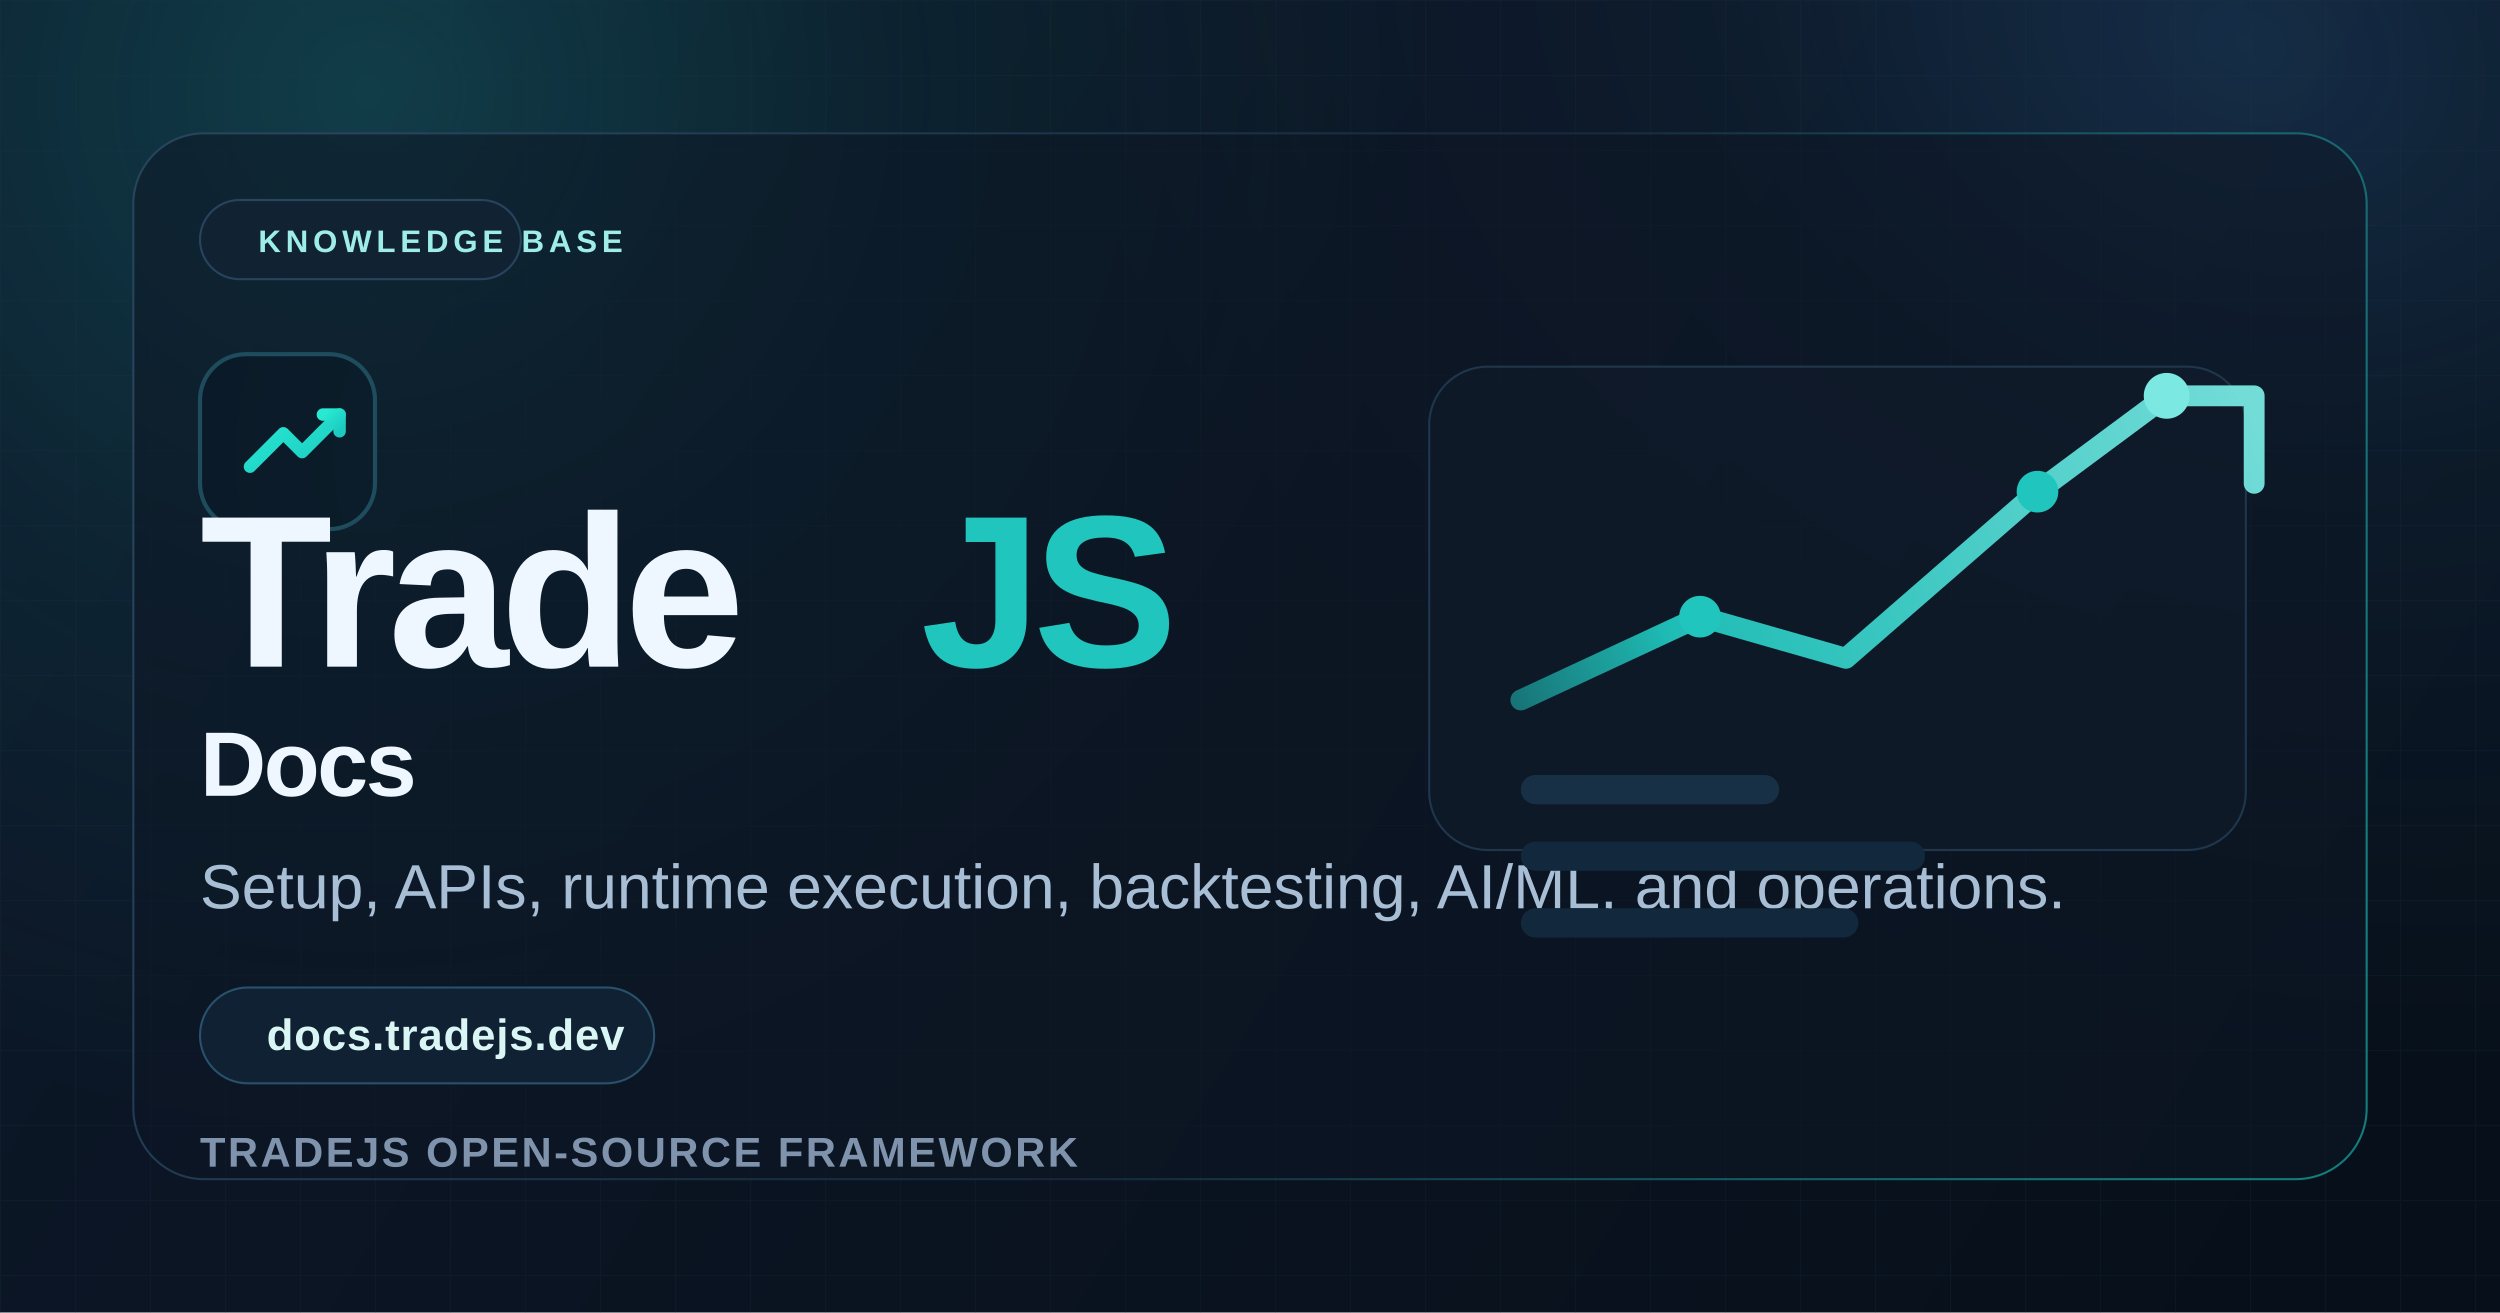
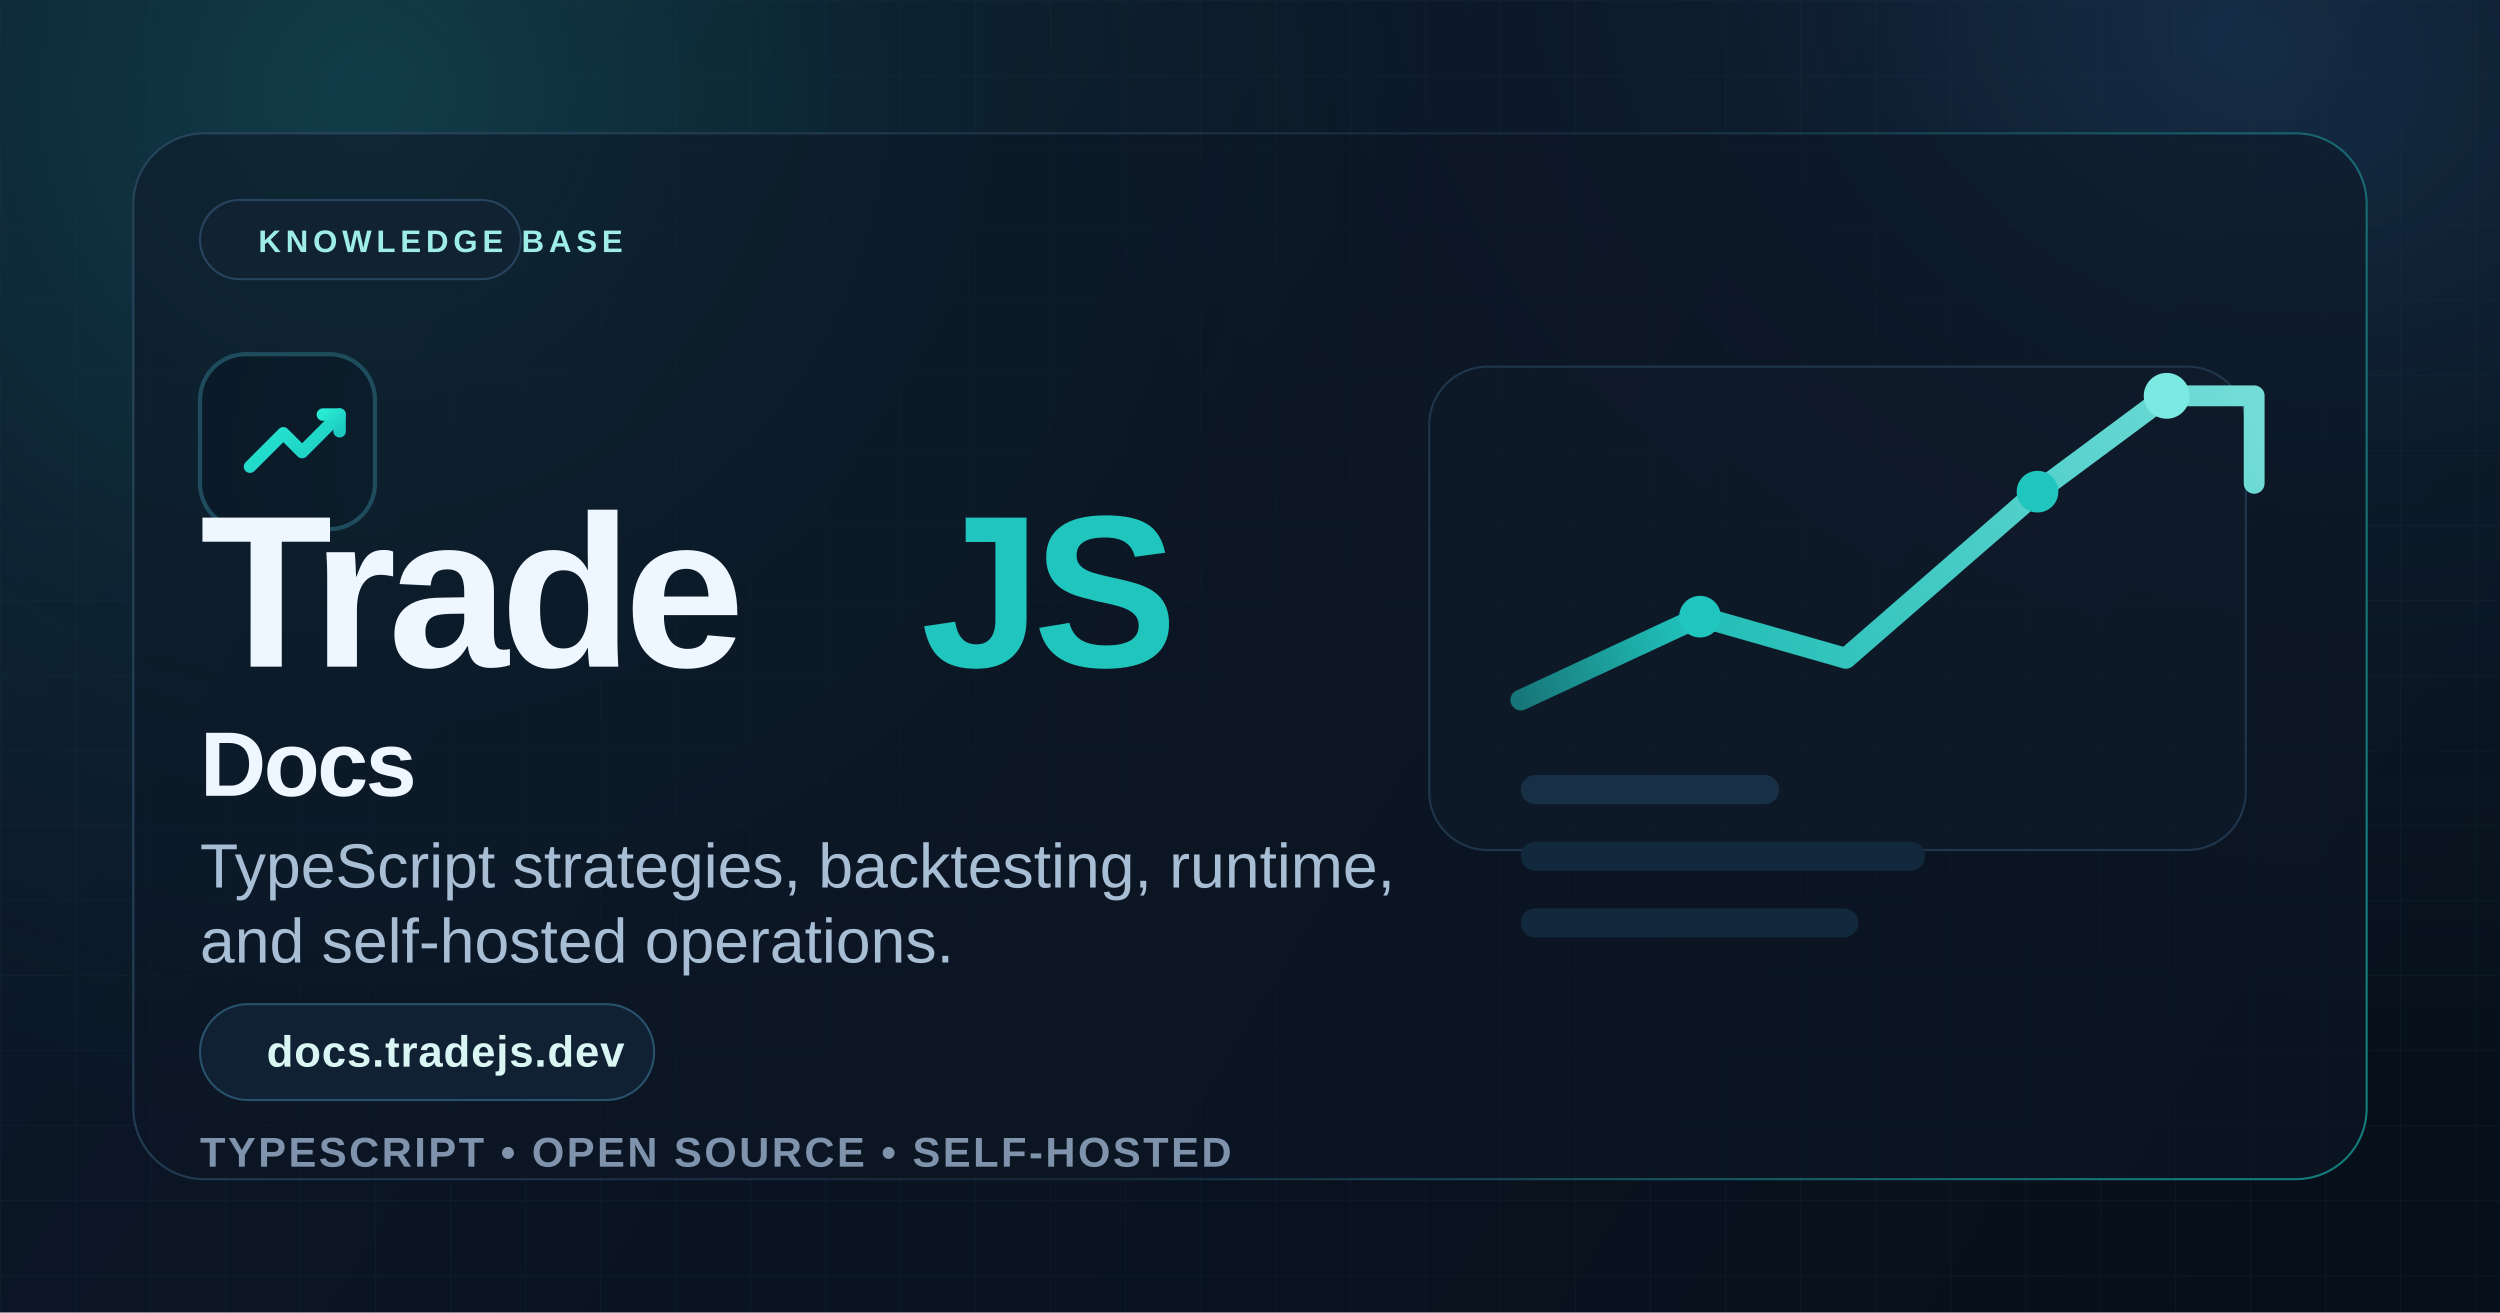
<svg xmlns="http://www.w3.org/2000/svg" width="1200" height="630" viewBox="0 0 1200 630" fill="none">
  <defs>
    <linearGradient id="bg" x1="120" y1="40" x2="1090" y2="640" gradientUnits="userSpaceOnUse">
      <stop offset="0" stop-color="#0C1728" />
      <stop offset="0.48" stop-color="#0A1320" />
      <stop offset="1" stop-color="#07101A" />
    </linearGradient>
    <radialGradient id="glow-left" cx="0" cy="0" r="1" gradientUnits="userSpaceOnUse" gradientTransform="translate(176 46) rotate(54.26) scale(504.858 514.971)">
      <stop offset="0" stop-color="#20C5BD" stop-opacity="0.22" />
      <stop offset="0.48" stop-color="#20C5BD" stop-opacity="0.08" />
      <stop offset="1" stop-color="#20C5BD" stop-opacity="0" />
    </radialGradient>
    <radialGradient id="glow-right" cx="0" cy="0" r="1" gradientUnits="userSpaceOnUse" gradientTransform="translate(1080 24) rotate(112.105) scale(468.802 625.774)">
      <stop offset="0" stop-color="#4CA9FF" stop-opacity="0.18" />
      <stop offset="0.42" stop-color="#4CA9FF" stop-opacity="0.06" />
      <stop offset="1" stop-color="#4CA9FF" stop-opacity="0" />
    </radialGradient>
    <linearGradient id="frame" x1="160" y1="92" x2="1072" y2="550" gradientUnits="userSpaceOnUse">
      <stop offset="0" stop-color="#28455E" stop-opacity="0.95" />
      <stop offset="0.52" stop-color="#1D334A" stop-opacity="0.62" />
      <stop offset="1" stop-color="#1CCAC0" stop-opacity="0.58" />
    </linearGradient>
    <linearGradient id="glyph" x1="0" y1="0" x2="1" y2="1">
      <stop offset="0" stop-color="#28EAD3" />
      <stop offset="1" stop-color="#1CCAC0" />
    </linearGradient>
    <linearGradient id="chart" x1="698" y1="432" x2="1120" y2="248" gradientUnits="userSpaceOnUse">
      <stop offset="0" stop-color="#20C5BD" stop-opacity="0.2" />
      <stop offset="0.32" stop-color="#20C5BD" stop-opacity="0.95" />
      <stop offset="1" stop-color="#7CE8E2" stop-opacity="0.95" />
    </linearGradient>
    <pattern id="grid" width="36" height="36" patternUnits="userSpaceOnUse">
      <path d="M36 0H0V36" stroke="#203347" stroke-opacity="0.32" />
    </pattern>
  </defs>
  <rect width="1200" height="630" fill="url(#bg)" />
  <rect width="1200" height="630" fill="url(#glow-left)" />
  <rect width="1200" height="630" fill="url(#glow-right)" />
  <rect width="1200" height="630" fill="url(#grid)" opacity="0.62" />
  <rect x="64" y="64" width="1072" height="502" rx="34" fill="#0E1726" fill-opacity="0.55" stroke="url(#frame)" />
  <rect x="96" y="96" width="154" height="38" rx="19" fill="#112233" stroke="#27445F" />
  <text x="124" y="121" fill="#9EEDE8" font-family="Arial, Helvetica, sans-serif" font-size="15" font-weight="700" letter-spacing="2.3">
    KNOWLEDGE BASE
  </text>
  <g transform="translate(96 170)">
    <rect x="0" y="0" width="84" height="84" rx="22" fill="#0A1624" stroke="#235768" stroke-opacity="0.8" stroke-width="2" />
    <rect x="0" y="0" width="84" height="84" rx="22" fill="url(#glow-left)" opacity="0.22" />
    <path d="M24 54L40 38L49 47L67 29" stroke="url(#glyph)" stroke-width="6" stroke-linecap="round" stroke-linejoin="round" />
    <path d="M59 29H67V37" stroke="url(#glyph)" stroke-width="6" stroke-linecap="round" stroke-linejoin="round" />
  </g>
  <text x="96" y="320" fill="#EEF6FF" font-family="Arial, Helvetica, sans-serif" font-size="104" font-weight="700" letter-spacing="-4">
    Trade
  </text>
  <text x="442" y="320" fill="#20C5BD" font-family="Arial, Helvetica, sans-serif" font-size="104" font-weight="700" letter-spacing="-4">
    JS
  </text>
  <text x="96" y="382" fill="#EEF6FF" font-family="Arial, Helvetica, sans-serif" font-size="44" font-weight="700" letter-spacing="-1.2">
    Docs
  </text>
-   <text x="96" y="436" fill="#A8BED5" font-family="Arial, Helvetica, sans-serif" font-size="30" font-weight="400">
-     Setup, APIs, runtime execution, backtesting, AI/ML, and operations.
+   <text x="96" y="426" fill="#A8BED5" font-family="Arial, Helvetica, sans-serif" font-size="30" font-weight="400">
+     TypeScript strategies, backtesting, runtime,
  </text>
-   <rect x="96" y="474" width="218" height="46" rx="23" fill="#102133" stroke="#28516B" />
-   <text x="128" y="504" fill="#DAF6F4" font-family="Arial, Helvetica, sans-serif" font-size="21" font-weight="700" letter-spacing="0.4">
+   <text x="96" y="462" fill="#A8BED5" font-family="Arial, Helvetica, sans-serif" font-size="30" font-weight="400">
+     and self-hosted operations.
+   </text>
+   <rect x="96" y="482" width="218" height="46" rx="23" fill="#102133" stroke="#28516B" />
+   <text x="128" y="512" fill="#DAF6F4" font-family="Arial, Helvetica, sans-serif" font-size="21" font-weight="700" letter-spacing="0.4">
    docs.tradejs.dev
  </text>
  <rect x="686" y="176" width="392" height="232" rx="28" fill="#101B2A" fill-opacity="0.72" stroke="#1F364C" />
  <path d="M730 336L816 296L886 316L978 236L1040 190" stroke="url(#chart)" stroke-width="10" stroke-linecap="round" stroke-linejoin="round" />
  <path d="M1040 190H1082V232" stroke="url(#chart)" stroke-width="10" stroke-linecap="round" stroke-linejoin="round" />
  <circle cx="816" cy="296" r="10" fill="#20C5BD" />
  <circle cx="978" cy="236" r="10" fill="#20C5BD" />
  <circle cx="1040" cy="190" r="11" fill="#7CE8E2" />
  <rect x="730" y="372" width="124" height="14" rx="7" fill="#173046" />
  <rect x="730" y="404" width="194" height="14" rx="7" fill="#12283C" />
  <rect x="730" y="436" width="162" height="14" rx="7" fill="#12283C" />
  <text x="96" y="560" fill="#7F93AC" font-family="Arial, Helvetica, sans-serif" font-size="20" font-weight="600" letter-spacing="1.2">
-     TRADEJS OPEN-SOURCE FRAMEWORK
+     TYPESCRIPT • OPEN SOURCE • SELF-HOSTED
  </text>
</svg>
